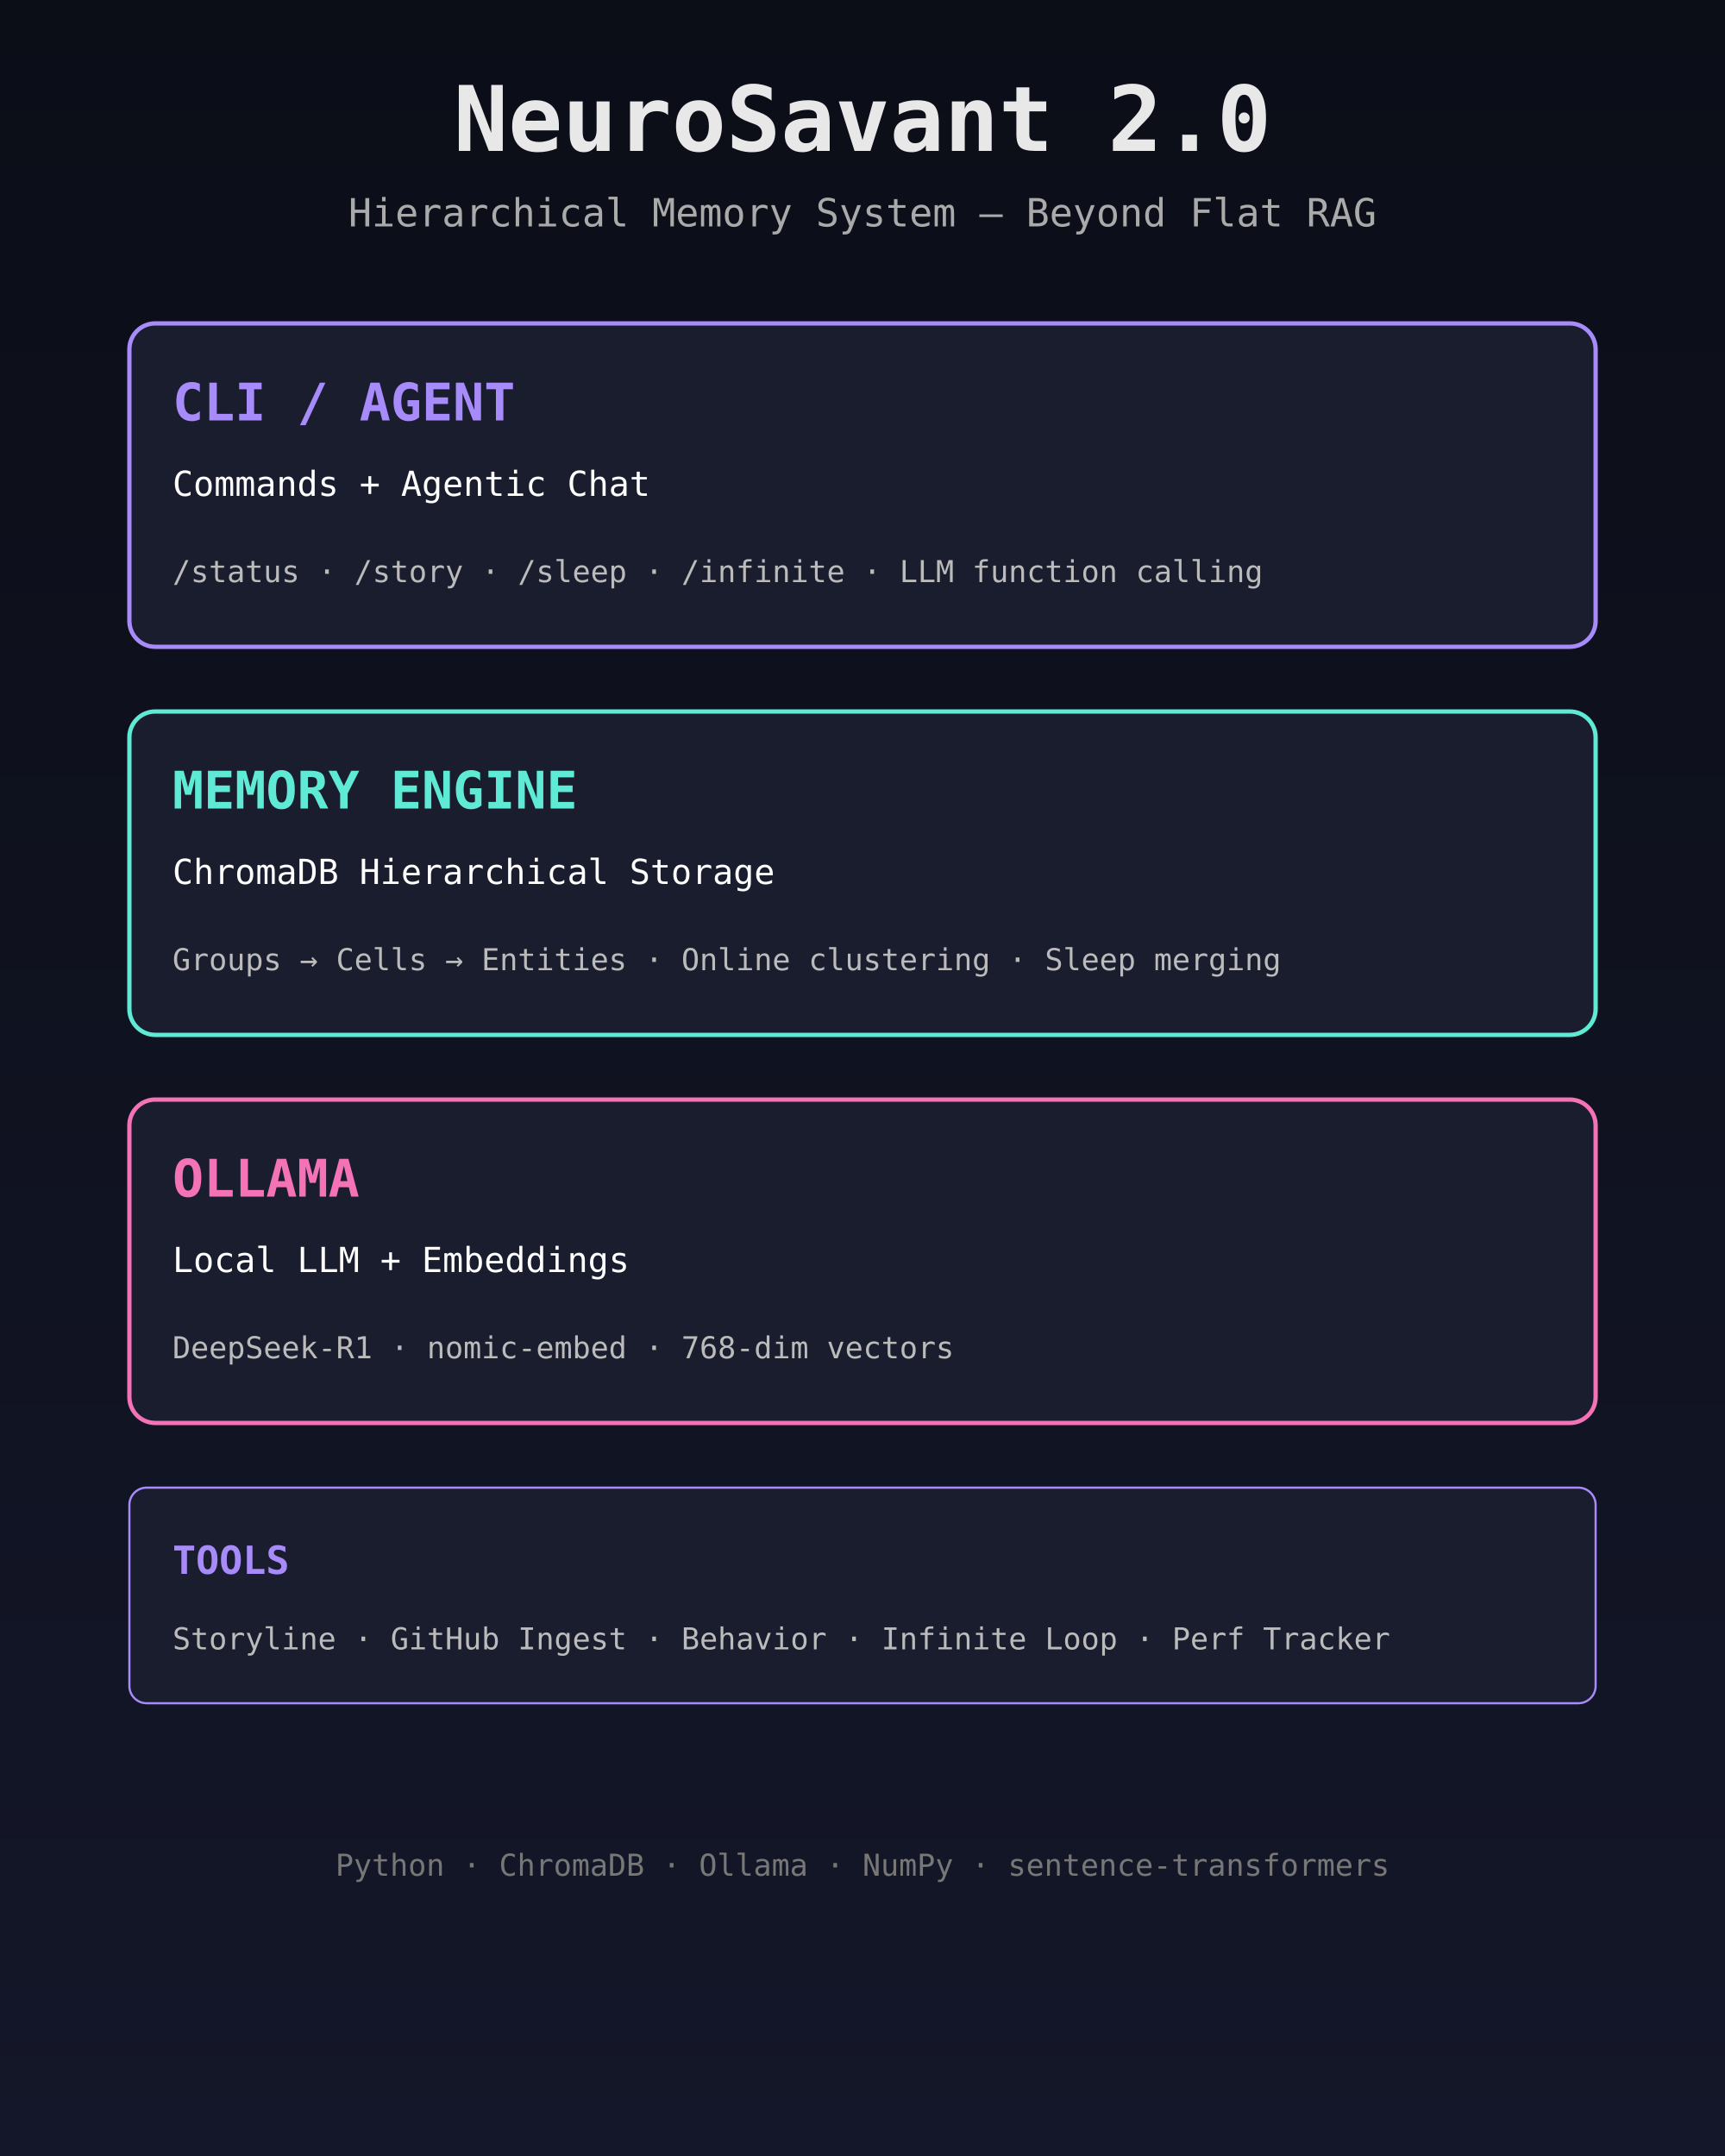
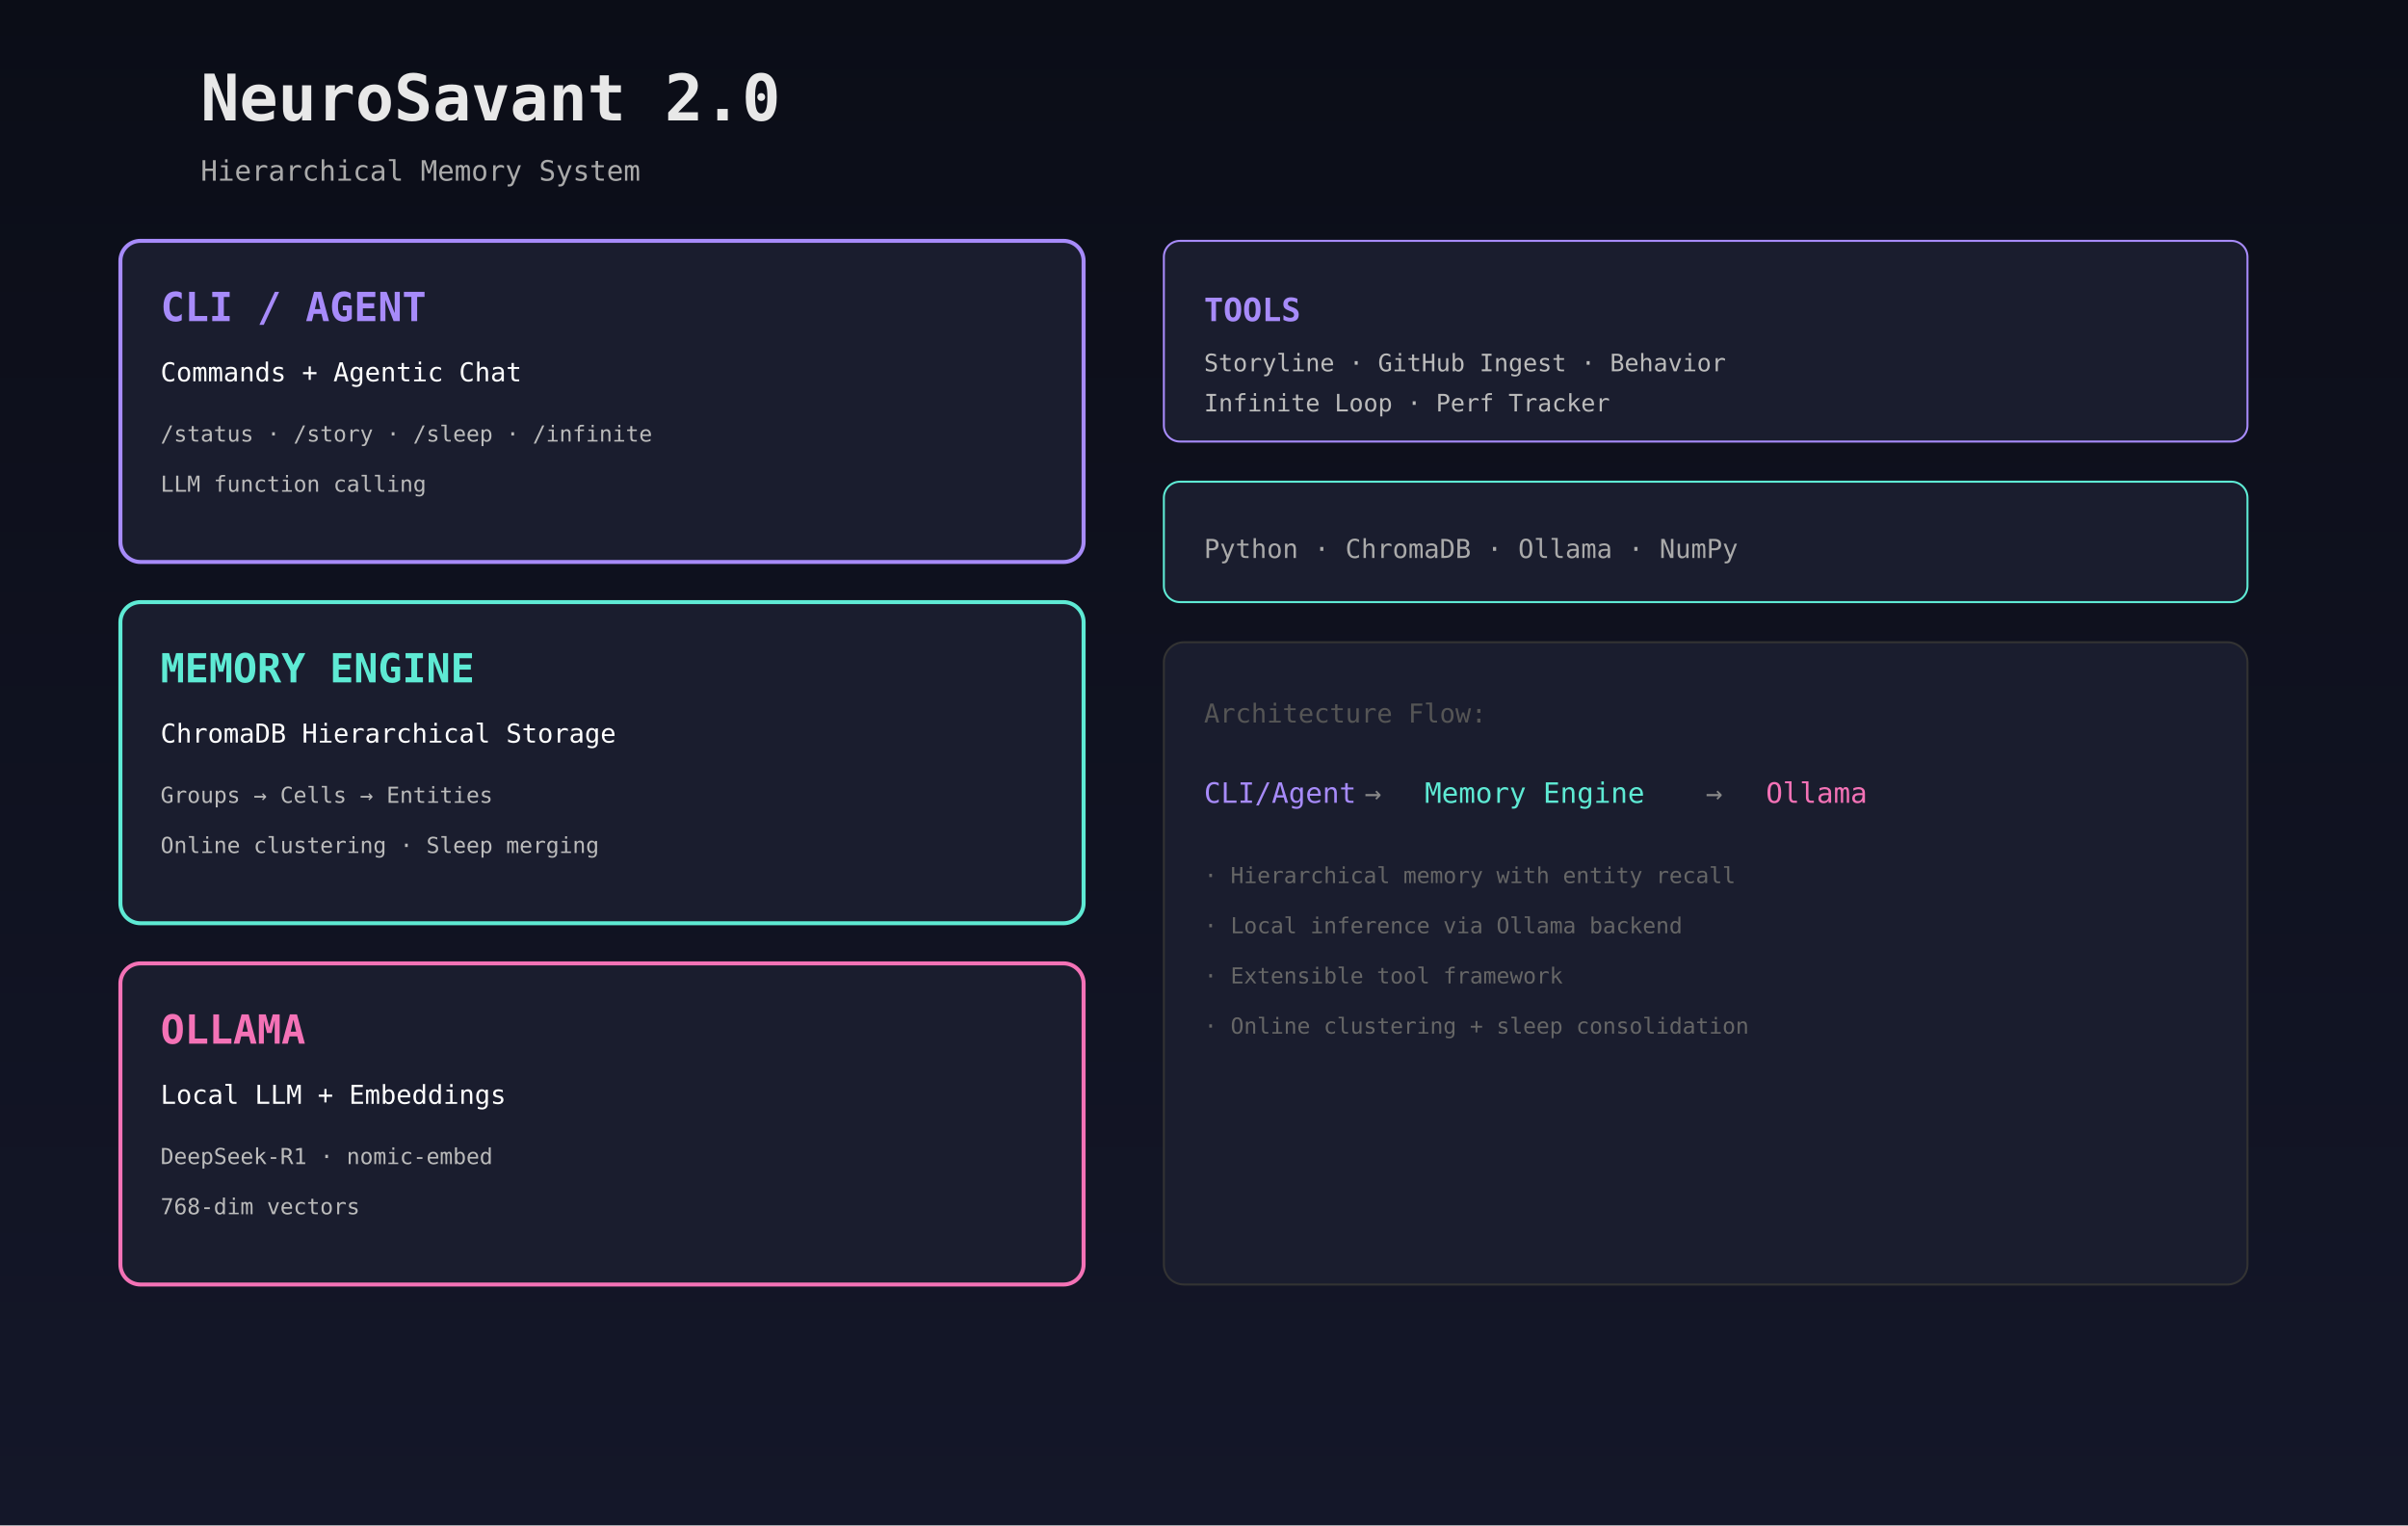
- <svg xmlns="http://www.w3.org/2000/svg" width="800" height="1000" viewBox="0 0 800 1000">
+ <svg xmlns="http://www.w3.org/2000/svg" width="1200" height="760" viewBox="0 0 1200 760">
  <defs>
    <linearGradient id="bg" x1="0" y1="0" x2="0" y2="1">
      <stop offset="0%" stop-color="#0b0d17" />
      <stop offset="100%" stop-color="#141729" />
    </linearGradient>
  </defs>
-   <rect width="800" height="1000" fill="url(#bg)" />
-   <text x="400" y="70" font-family="monospace" font-size="42" font-weight="bold" fill="#e8e8e8" text-anchor="middle">NeuroSavant 2.0</text>
-   <text x="400" y="105" font-family="monospace" font-size="18" fill="#aaaaaa" text-anchor="middle">Hierarchical Memory System — Beyond Flat RAG</text>
-   <rect x="60" y="150" width="680" height="150" rx="12" fill="#1a1d2e" stroke="#a78bfa" stroke-width="2" />
-   <text x="80" y="195" font-family="monospace" font-size="24" font-weight="bold" fill="#a78bfa">CLI / AGENT</text>
-   <text x="80" y="230" font-family="monospace" font-size="16" fill="#ffffff">Commands + Agentic Chat</text>
-   <text x="80" y="270" font-family="monospace" font-size="14" fill="#bbbbbb">/status · /story · /sleep · /infinite · LLM function calling</text>
-   <rect x="60" y="330" width="680" height="150" rx="12" fill="#1a1d2e" stroke="#5eead4" stroke-width="2" />
-   <text x="80" y="375" font-family="monospace" font-size="24" font-weight="bold" fill="#5eead4">MEMORY ENGINE</text>
-   <text x="80" y="410" font-family="monospace" font-size="16" fill="#ffffff">ChromaDB Hierarchical Storage</text>
-   <text x="80" y="450" font-family="monospace" font-size="14" fill="#bbbbbb">Groups → Cells → Entities · Online clustering · Sleep merging</text>
-   <rect x="60" y="510" width="680" height="150" rx="12" fill="#1a1d2e" stroke="#f472b6" stroke-width="2" />
-   <text x="80" y="555" font-family="monospace" font-size="24" font-weight="bold" fill="#f472b6">OLLAMA</text>
-   <text x="80" y="590" font-family="monospace" font-size="16" fill="#ffffff">Local LLM + Embeddings</text>
-   <text x="80" y="630" font-family="monospace" font-size="14" fill="#bbbbbb">DeepSeek-R1 · nomic-embed · 768-dim vectors</text>
-   <rect x="60" y="690" width="680" height="100" rx="8" fill="#1a1d2e" stroke="#a78bfa" stroke-width="1" />
-   <text x="80" y="730" font-family="monospace" font-size="18" font-weight="bold" fill="#a78bfa">TOOLS</text>
-   <text x="80" y="765" font-family="monospace" font-size="14" fill="#bbbbbb">Storyline · GitHub Ingest · Behavior · Infinite Loop · Perf Tracker</text>
-   <text x="400" y="870" font-family="monospace" font-size="14" fill="#777777" text-anchor="middle">Python · ChromaDB · Ollama · NumPy · sentence-transformers</text>
+   <rect width="1200" height="760" fill="url(#bg)" />
+   <text x="100" y="60" font-family="monospace" font-size="32" font-weight="bold" fill="#e8e8e8">NeuroSavant 2.0</text>
+   <text x="100" y="90" font-family="monospace" font-size="14" fill="#aaaaaa">Hierarchical Memory System</text>
+   <rect x="60" y="120" width="480" height="160" rx="10" fill="#1a1d2e" stroke="#a78bfa" stroke-width="2" />
+   <text x="80" y="160" font-family="monospace" font-size="20" font-weight="bold" fill="#a78bfa">CLI / AGENT</text>
+   <text x="80" y="190" font-family="monospace" font-size="13" fill="#ffffff">Commands + Agentic Chat</text>
+   <text x="80" y="220" font-family="monospace" font-size="11" fill="#bbbbbb">/status · /story · /sleep · /infinite</text>
+   <text x="80" y="245" font-family="monospace" font-size="11" fill="#bbbbbb">LLM function calling</text>
+   <rect x="60" y="300" width="480" height="160" rx="10" fill="#1a1d2e" stroke="#5eead4" stroke-width="2" />
+   <text x="80" y="340" font-family="monospace" font-size="20" font-weight="bold" fill="#5eead4">MEMORY ENGINE</text>
+   <text x="80" y="370" font-family="monospace" font-size="13" fill="#ffffff">ChromaDB Hierarchical Storage</text>
+   <text x="80" y="400" font-family="monospace" font-size="11" fill="#bbbbbb">Groups → Cells → Entities</text>
+   <text x="80" y="425" font-family="monospace" font-size="11" fill="#bbbbbb">Online clustering · Sleep merging</text>
+   <rect x="60" y="480" width="480" height="160" rx="10" fill="#1a1d2e" stroke="#f472b6" stroke-width="2" />
+   <text x="80" y="520" font-family="monospace" font-size="20" font-weight="bold" fill="#f472b6">OLLAMA</text>
+   <text x="80" y="550" font-family="monospace" font-size="13" fill="#ffffff">Local LLM + Embeddings</text>
+   <text x="80" y="580" font-family="monospace" font-size="11" fill="#bbbbbb">DeepSeek-R1 · nomic-embed</text>
+   <text x="80" y="605" font-family="monospace" font-size="11" fill="#bbbbbb">768-dim vectors</text>
+   <rect x="580" y="120" width="540" height="100" rx="8" fill="#1a1d2e" stroke="#a78bfa" stroke-width="1" />
+   <text x="600" y="160" font-family="monospace" font-size="16" font-weight="bold" fill="#a78bfa">TOOLS</text>
+   <text x="600" y="185" font-family="monospace" font-size="12" fill="#bbbbbb">Storyline · GitHub Ingest · Behavior</text>
+   <text x="600" y="205" font-family="monospace" font-size="12" fill="#bbbbbb">Infinite Loop · Perf Tracker</text>
+   <rect x="580" y="240" width="540" height="60" rx="8" fill="#1a1d2e" stroke="#5eead4" stroke-width="1" />
+   <text x="600" y="278" font-family="monospace" font-size="13" fill="#aaaaaa">Python · ChromaDB · Ollama · NumPy</text>
+   <rect x="580" y="320" width="540" height="320" rx="10" fill="#1a1d2e" stroke="#333333" stroke-width="1" />
+   <text x="600" y="360" font-family="monospace" font-size="13" fill="#555555">Architecture Flow:</text>
+   <text x="600" y="400" font-family="monospace" font-size="14" fill="#a78bfa">CLI/Agent</text>
+   <text x="680" y="400" font-family="monospace" font-size="14" fill="#888888">→</text>
+   <text x="710" y="400" font-family="monospace" font-size="14" fill="#5eead4">Memory Engine</text>
+   <text x="850" y="400" font-family="monospace" font-size="14" fill="#888888">→</text>
+   <text x="880" y="400" font-family="monospace" font-size="14" fill="#f472b6">Ollama</text>
+   <text x="600" y="440" font-family="monospace" font-size="11" fill="#666666">· Hierarchical memory with entity recall</text>
+   <text x="600" y="465" font-family="monospace" font-size="11" fill="#666666">· Local inference via Ollama backend</text>
+   <text x="600" y="490" font-family="monospace" font-size="11" fill="#666666">· Extensible tool framework</text>
+   <text x="600" y="515" font-family="monospace" font-size="11" fill="#666666">· Online clustering + sleep consolidation</text>
</svg>
